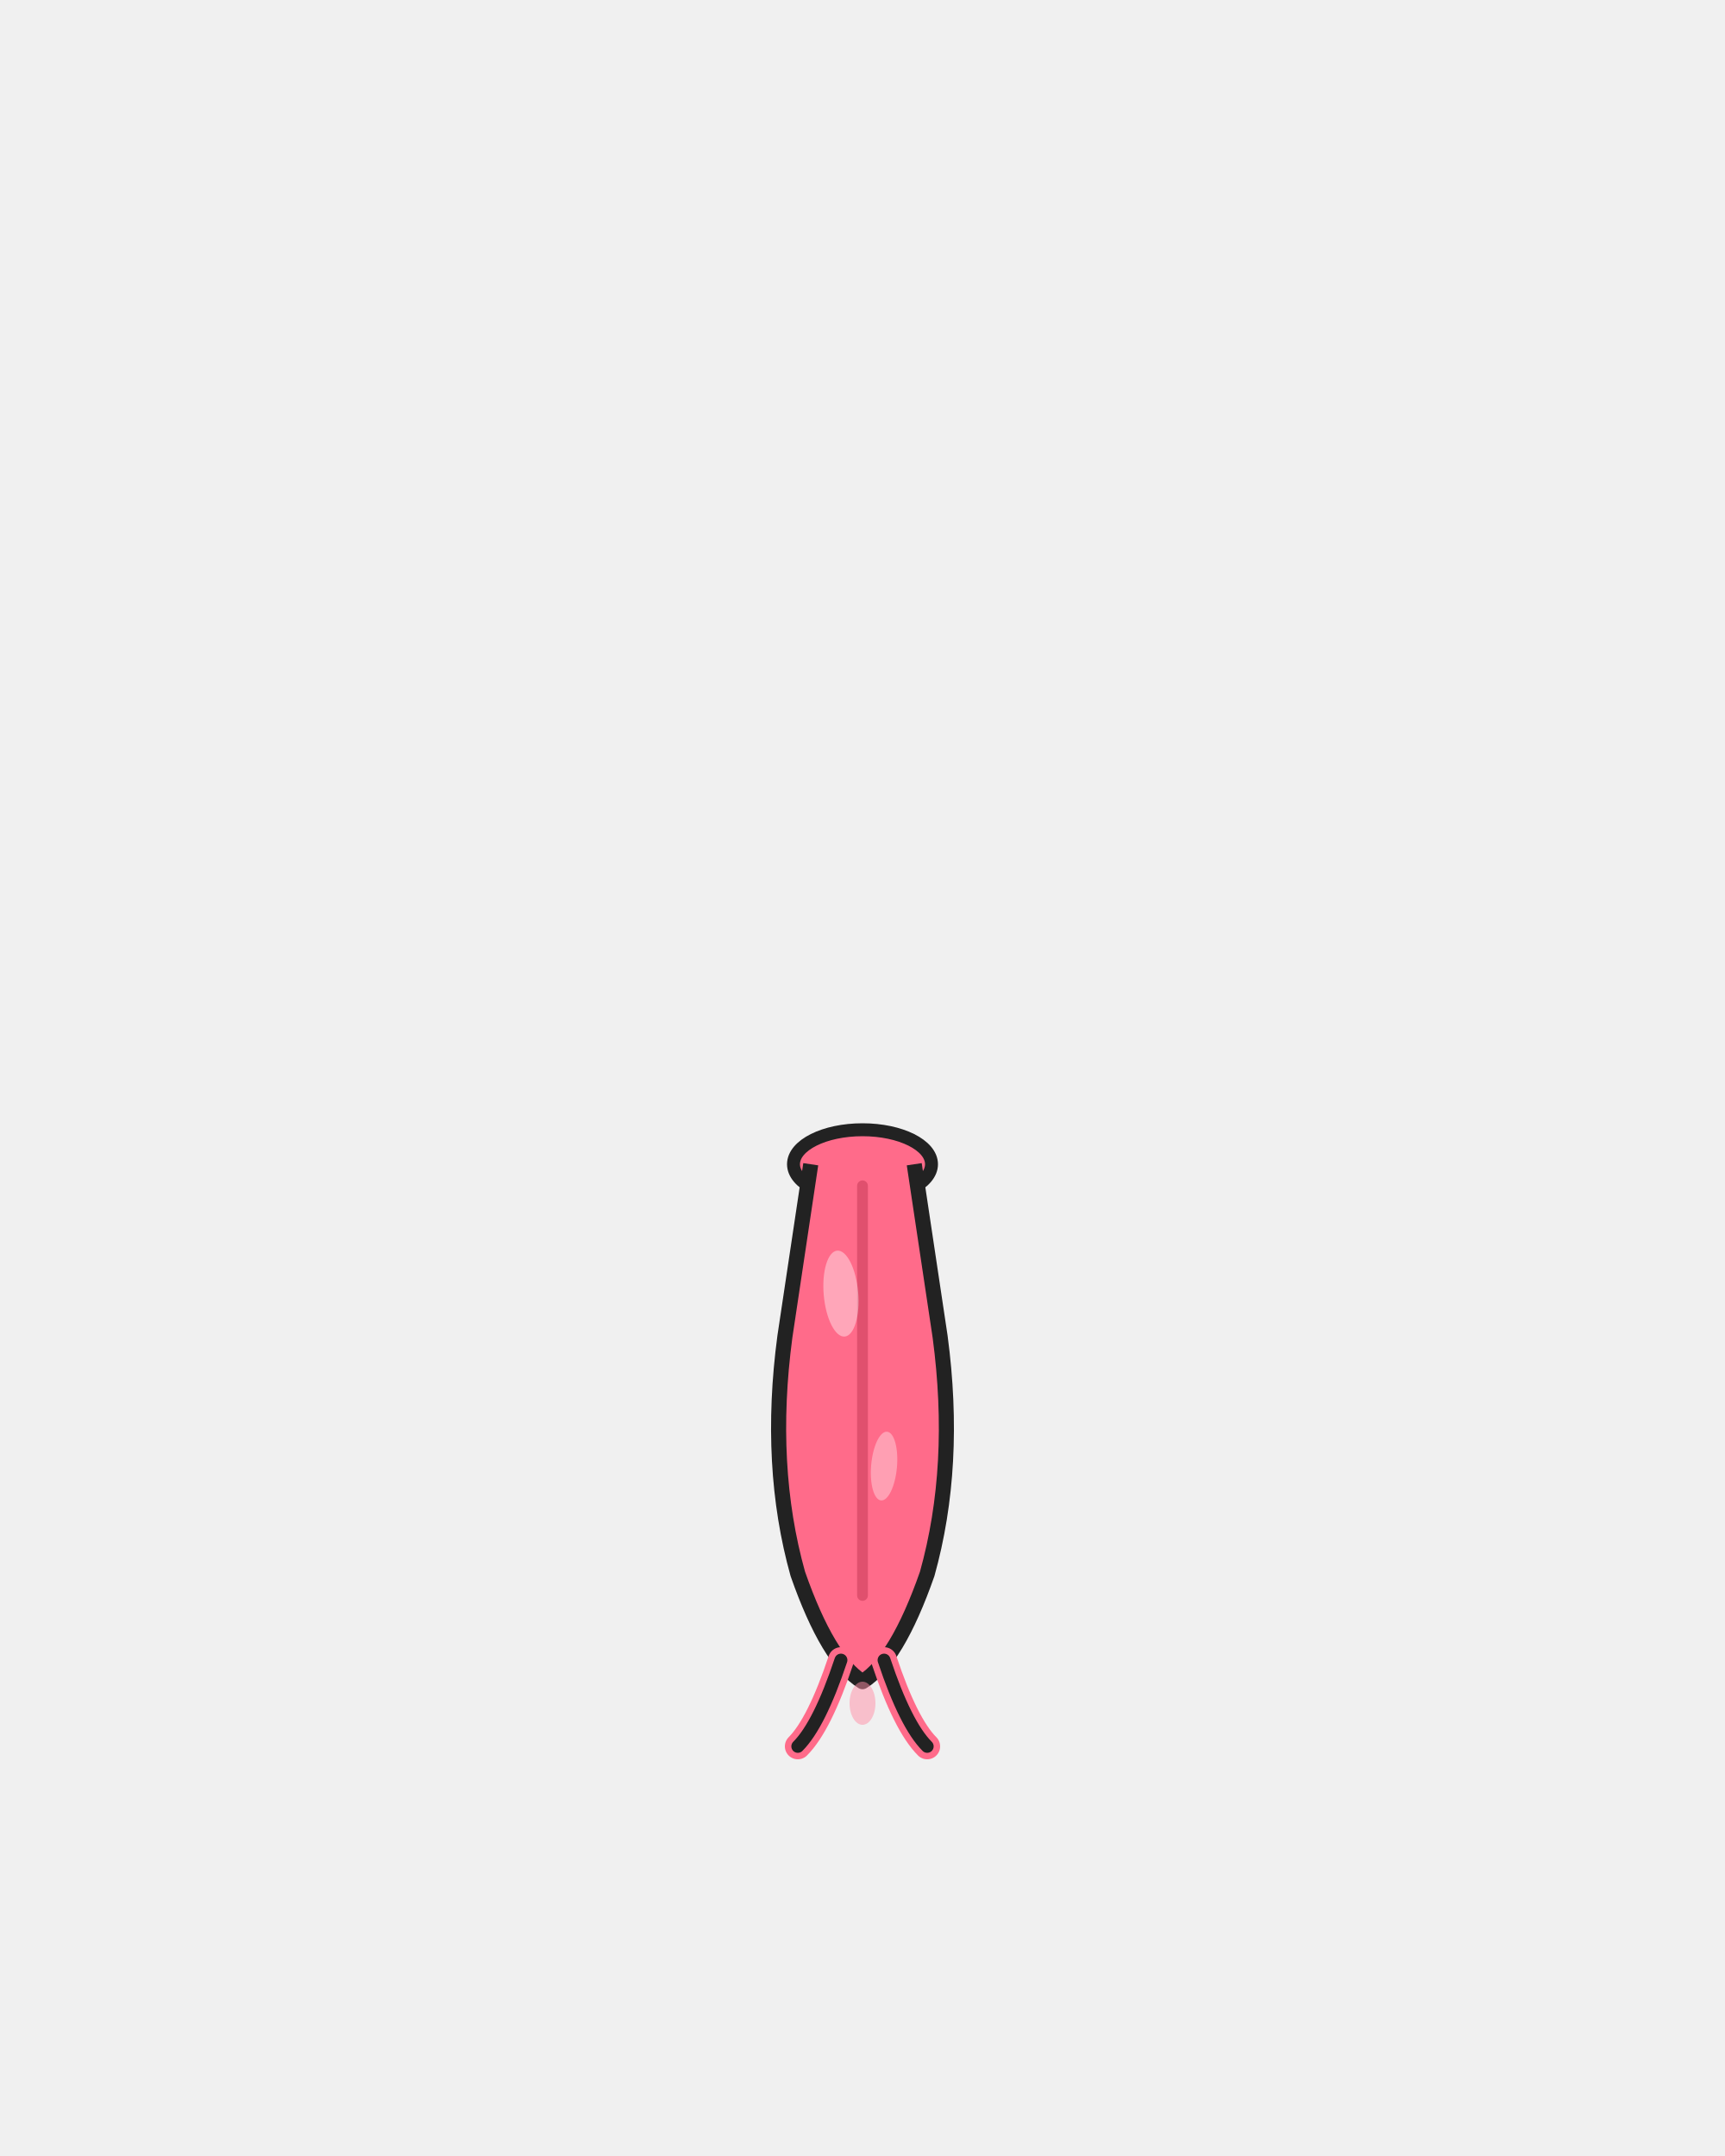
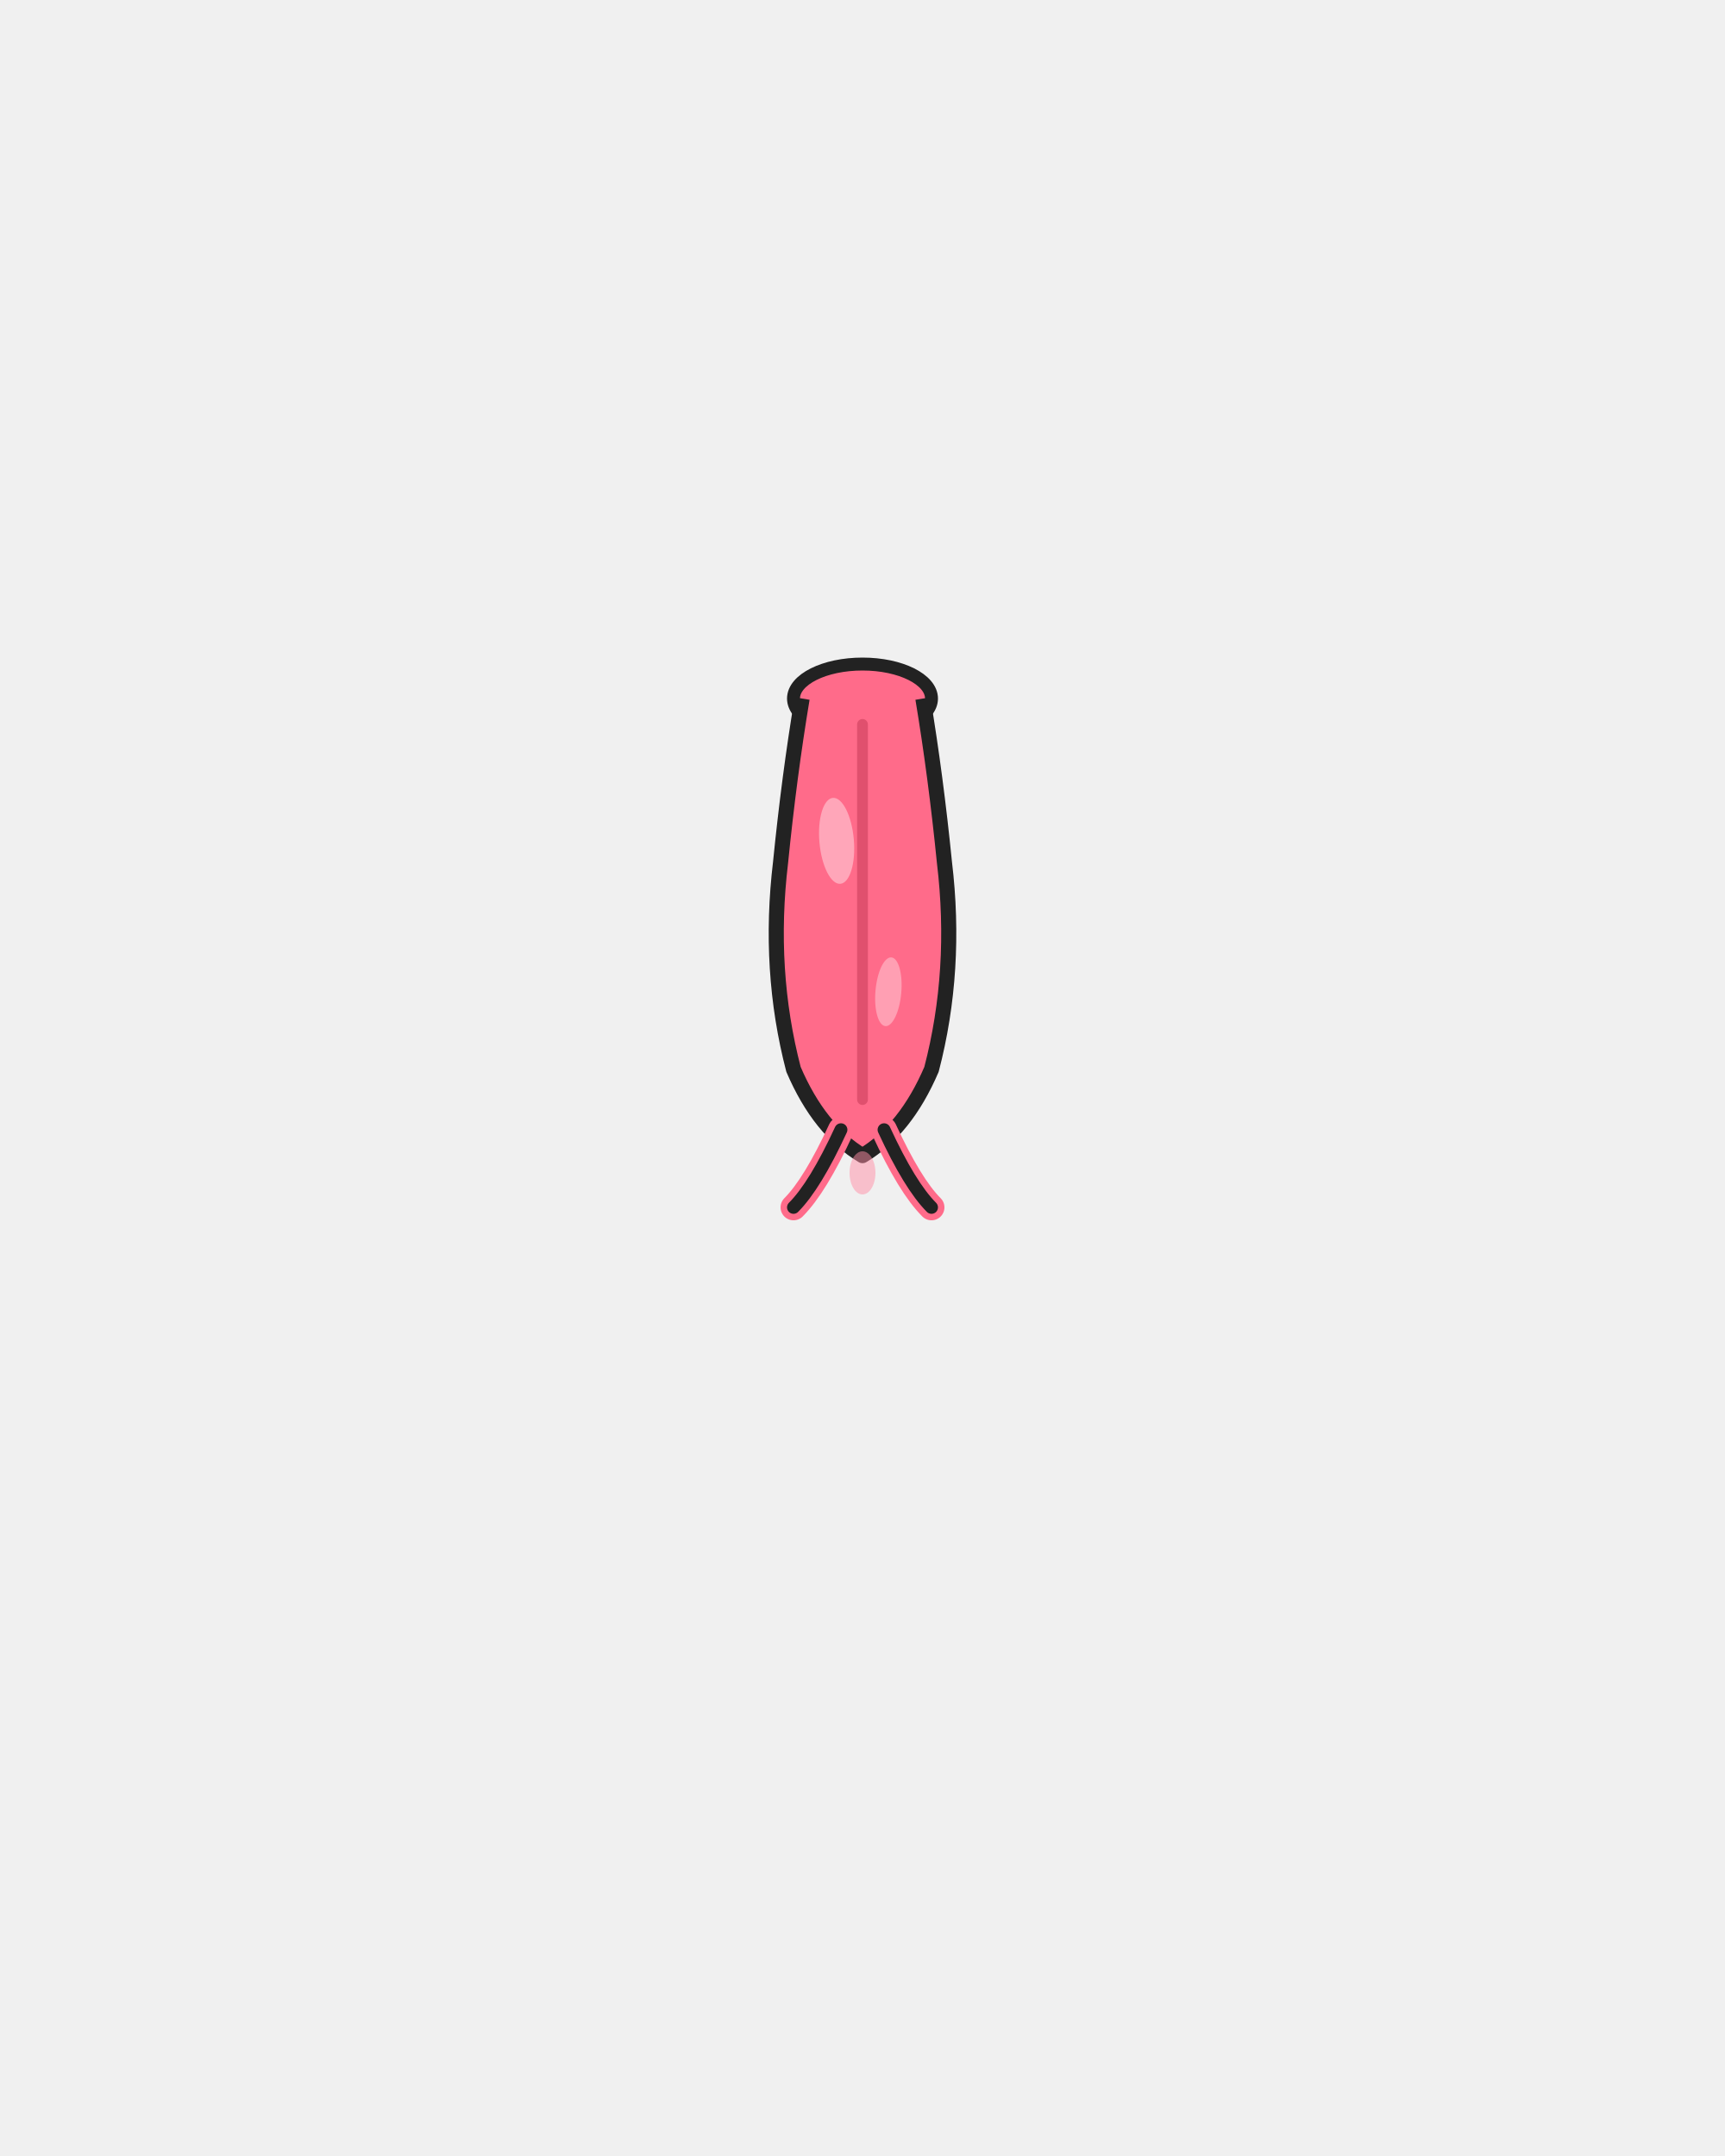
<svg xmlns="http://www.w3.org/2000/svg" viewBox="0 0 400 500">
-   <ellipse cx="200" cy="270" rx="16" ry="8" fill="#FF6B8A" stroke="#222" stroke-width="3" />
-   <path d="M188,270            Q185,290 182,310            Q178,340 185,365            Q192,385 200,390            Q208,385 215,365            Q222,340 218,310            Q215,290 212,270" fill="#FF6B8A" stroke="#222" stroke-width="3.5" stroke-linejoin="round" />
-   <path d="M200,275 Q200,310 200,370" fill="none" stroke="#E0506E" stroke-width="2.5" stroke-linecap="round" />
-   <path d="M195,385 Q190,400 185,405" fill="none" stroke="#FF6B8A" stroke-width="6" stroke-linecap="round" />
-   <path d="M205,385 Q210,400 215,405" fill="none" stroke="#FF6B8A" stroke-width="6" stroke-linecap="round" />
-   <path d="M195,385 Q190,400 185,405" fill="none" stroke="#222" stroke-width="3" stroke-linecap="round" />
-   <path d="M205,385 Q210,400 215,405" fill="none" stroke="#222" stroke-width="3" stroke-linecap="round" />
-   <ellipse cx="195" cy="300" rx="4" ry="10" fill="#FFFFFF" opacity="0.4" transform="rotate(-5,195,300)" />
-   <ellipse cx="205" cy="340" rx="3" ry="8" fill="#FFFFFF" opacity="0.35" transform="rotate(5,205,340)" />
-   <ellipse cx="200" cy="395" rx="3" ry="5" fill="#FF8DA6" opacity="0.5" />
+   <ellipse cx="200" cy="162" rx="16" ry="8" fill="#FF6B8A" stroke="#222" stroke-width="3" />
+   <path d="M186,162            Q183,180 181,200            Q178,225 184,248            Q190,262 200,268            Q210,262 216,248            Q222,225 219,200            Q217,180 214,162" fill="#FF6B8A" stroke="#222" stroke-width="3.5" stroke-linejoin="round" />
+   <path d="M200,168 Q200,210 200,255" fill="none" stroke="#E0506E" stroke-width="2.5" stroke-linecap="round" />
+   <path d="M195,262 Q189,275 184,280" fill="none" stroke="#FF6B8A" stroke-width="6" stroke-linecap="round" />
+   <path d="M205,262 Q211,275 216,280" fill="none" stroke="#FF6B8A" stroke-width="6" stroke-linecap="round" />
+   <path d="M195,262 Q189,275 184,280" fill="none" stroke="#222" stroke-width="3" stroke-linecap="round" />
+   <path d="M205,262 Q211,275 216,280" fill="none" stroke="#222" stroke-width="3" stroke-linecap="round" />
+   <ellipse cx="194" cy="195" rx="4" ry="10" fill="#FFFFFF" opacity="0.4" transform="rotate(-5,194,195)" />
+   <ellipse cx="206" cy="230" rx="3" ry="8" fill="#FFFFFF" opacity="0.35" transform="rotate(5,206,230)" />
+   <ellipse cx="200" cy="272" rx="3" ry="5" fill="#FF8DA6" opacity="0.5" />
</svg>
